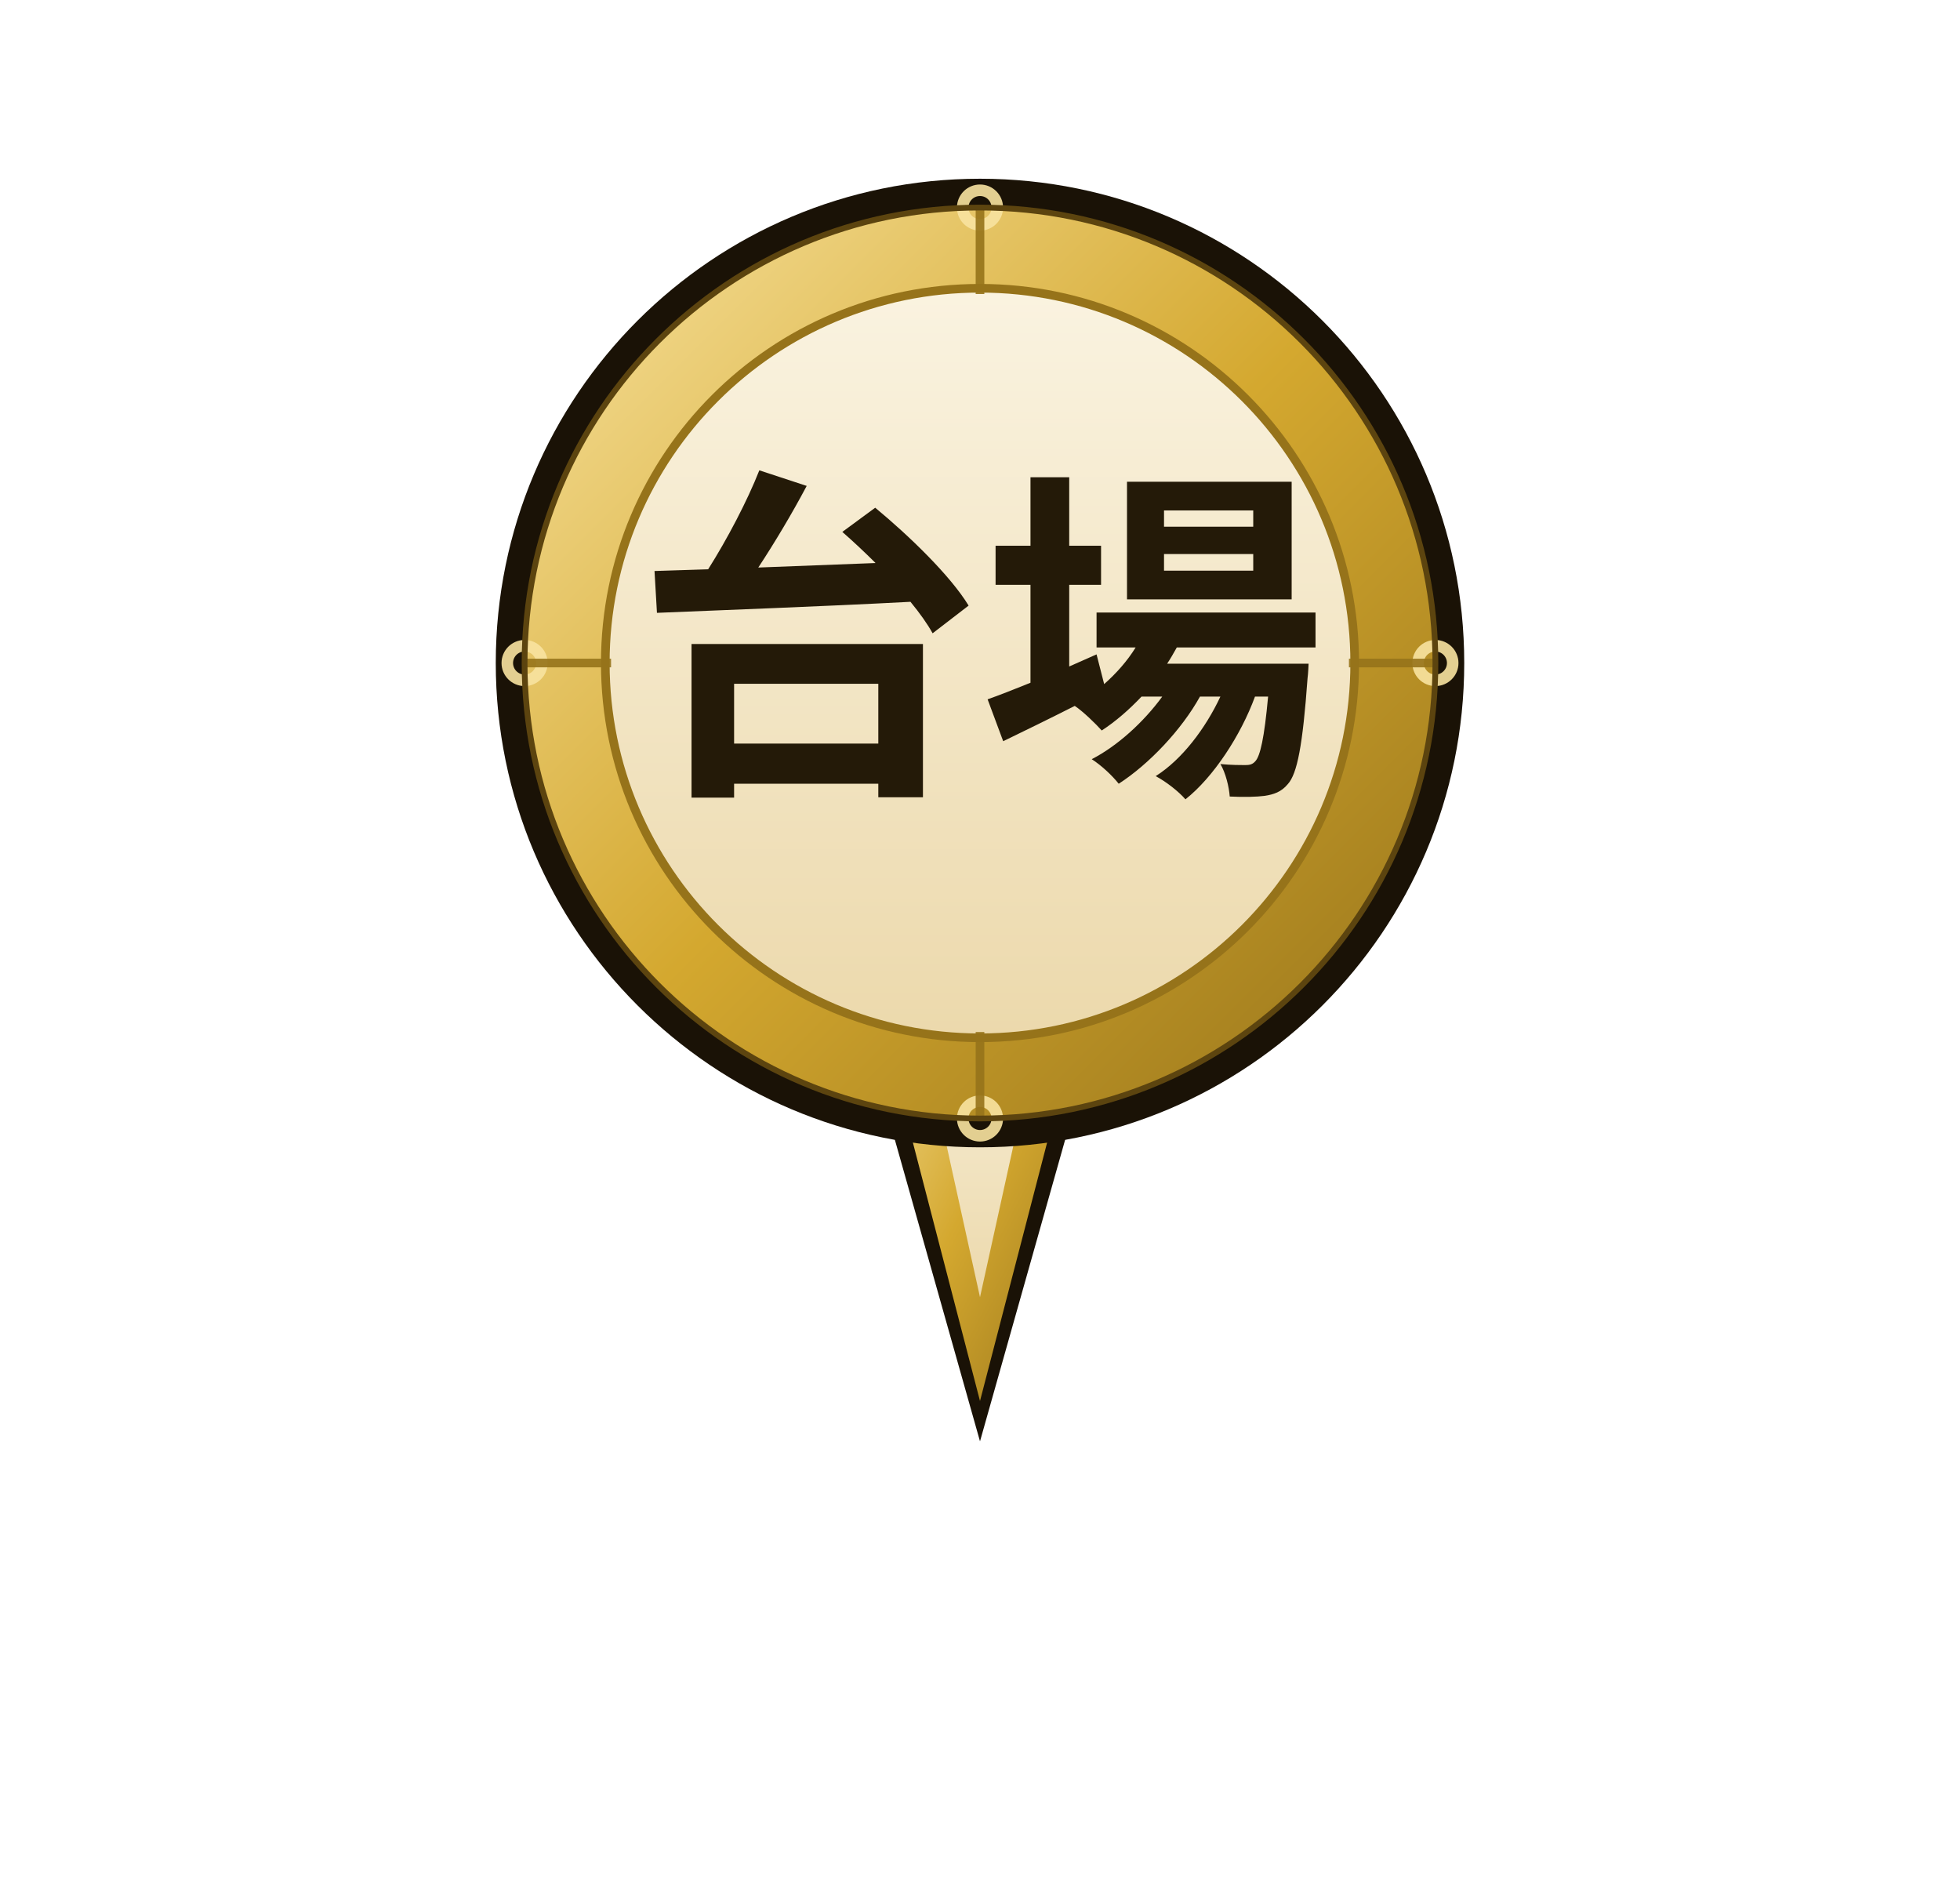
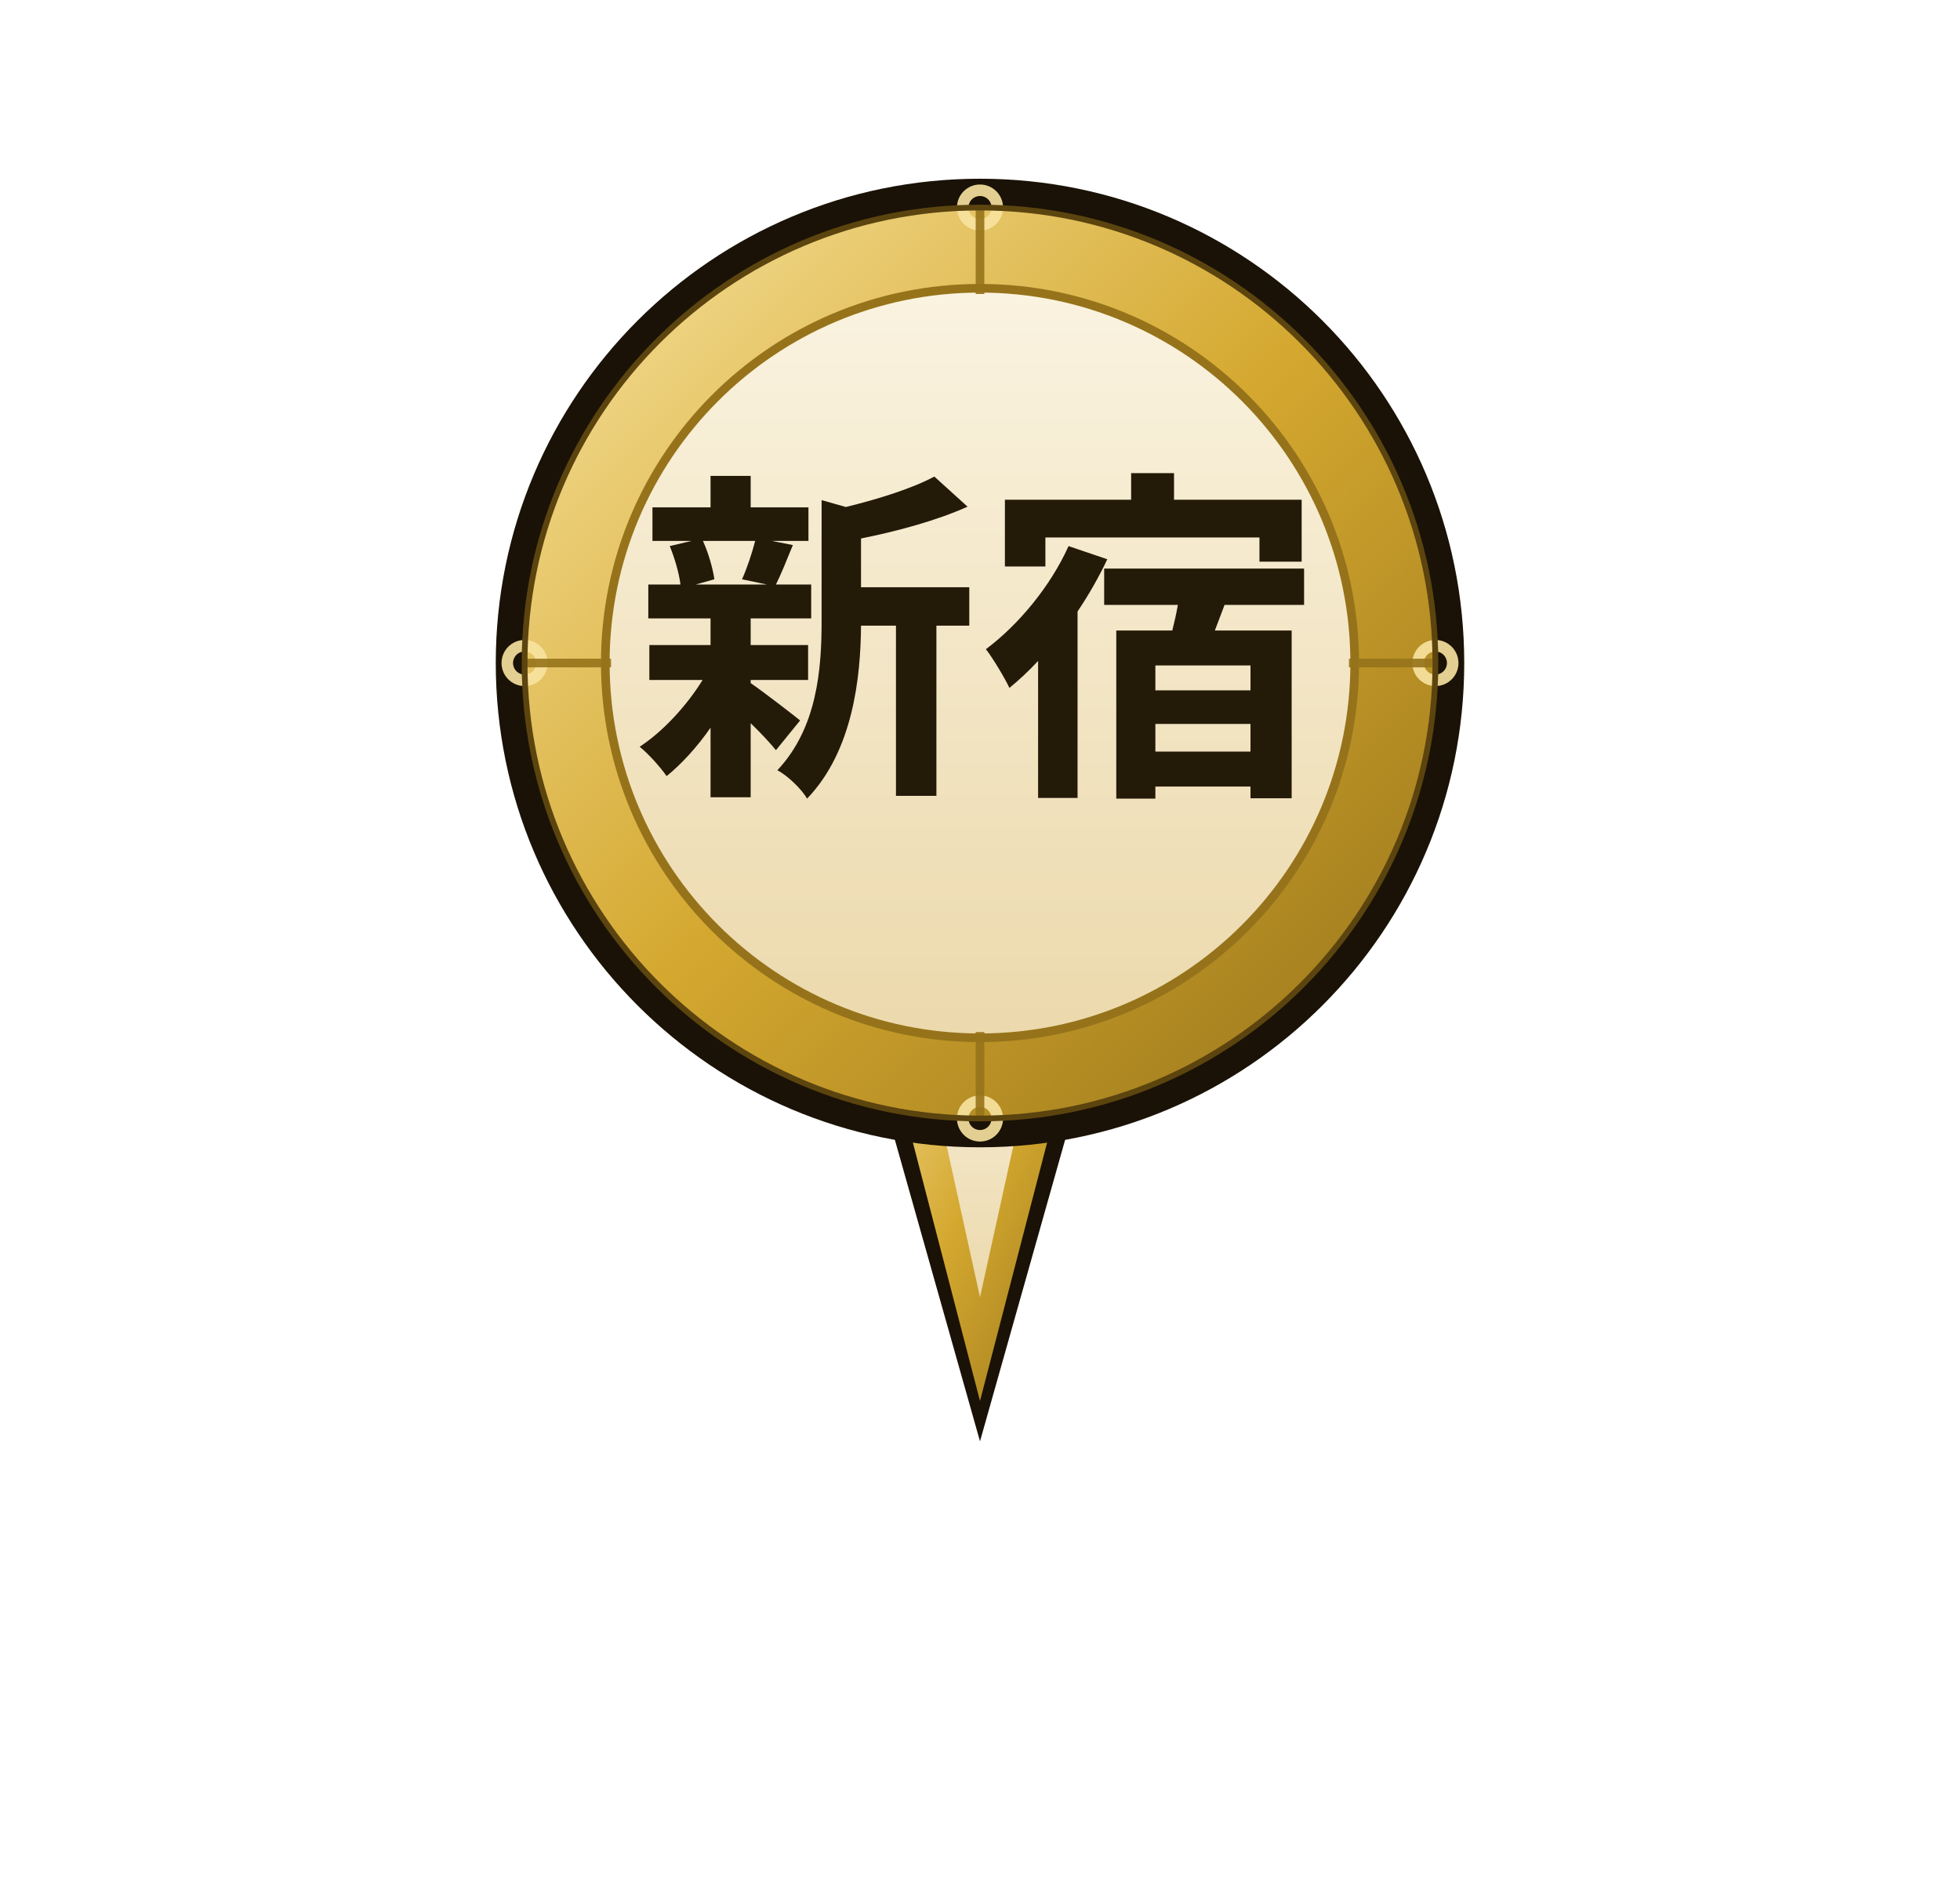
<svg xmlns="http://www.w3.org/2000/svg" width="100%" viewBox="0 0 680 660" role="img">
  <defs>
    <linearGradient id="goldGradB" x1="0%" y1="0%" x2="100%" y2="100%">
      <stop offset="0%" stop-color="#f8e3a0" />
      <stop offset="50%" stop-color="#d4a82f" />
      <stop offset="100%" stop-color="#96731a" />
    </linearGradient>
    <linearGradient id="beigeGradB" x1="0%" y1="0%" x2="0%" y2="100%">
      <stop offset="0%" stop-color="#faf3e0" />
      <stop offset="100%" stop-color="#ecd9ac" />
    </linearGradient>
  </defs>
  <polygon points="292,330 388,330 340,500" fill="#1a1206" />
  <polygon points="300,332 380,332 340,486" fill="url(#goldGradB)" />
  <polygon points="314,332 366,332 340,450" fill="url(#beigeGradB)" />
  <circle cx="340" cy="230" r="168" fill="#1a1206" />
  <circle cx="340" cy="230" r="158" fill="url(#goldGradB)" />
  <circle cx="340" cy="230" r="130" fill="url(#beigeGradB)" />
  <circle cx="340" cy="230" r="130" fill="none" stroke="#96731a" stroke-width="3" />
  <g fill="none" stroke="#f8e3a0" stroke-width="4" opacity="0.9">
    <circle cx="340" cy="72" r="6" />
    <circle cx="340" cy="388" r="6" />
    <circle cx="182" cy="230" r="6" />
    <circle cx="498" cy="230" r="6" />
  </g>
  <g stroke="#96731a" stroke-width="3" opacity="0.9">
    <line x1="340" y1="72" x2="340" y2="102" />
    <line x1="340" y1="358" x2="340" y2="388" />
    <line x1="182" y1="230" x2="212" y2="230" />
    <line x1="468" y1="230" x2="498" y2="230" />
  </g>
-   <text x="340" y="266" text-anchor="middle" font-size="120" fill="#241a08" font-family="'Noto Sans JP','Hiragino Sans',sans-serif" font-weight="700">台場</text>
+   <text x="340" y="266" text-anchor="middle" font-size="120" fill="#241a08" font-family="'Noto Sans JP','Hiragino Sans',sans-serif" font-weight="700">新宿</text>
  <circle cx="340" cy="230" r="158" fill="none" stroke="#5c440f" stroke-width="2" />
</svg>
